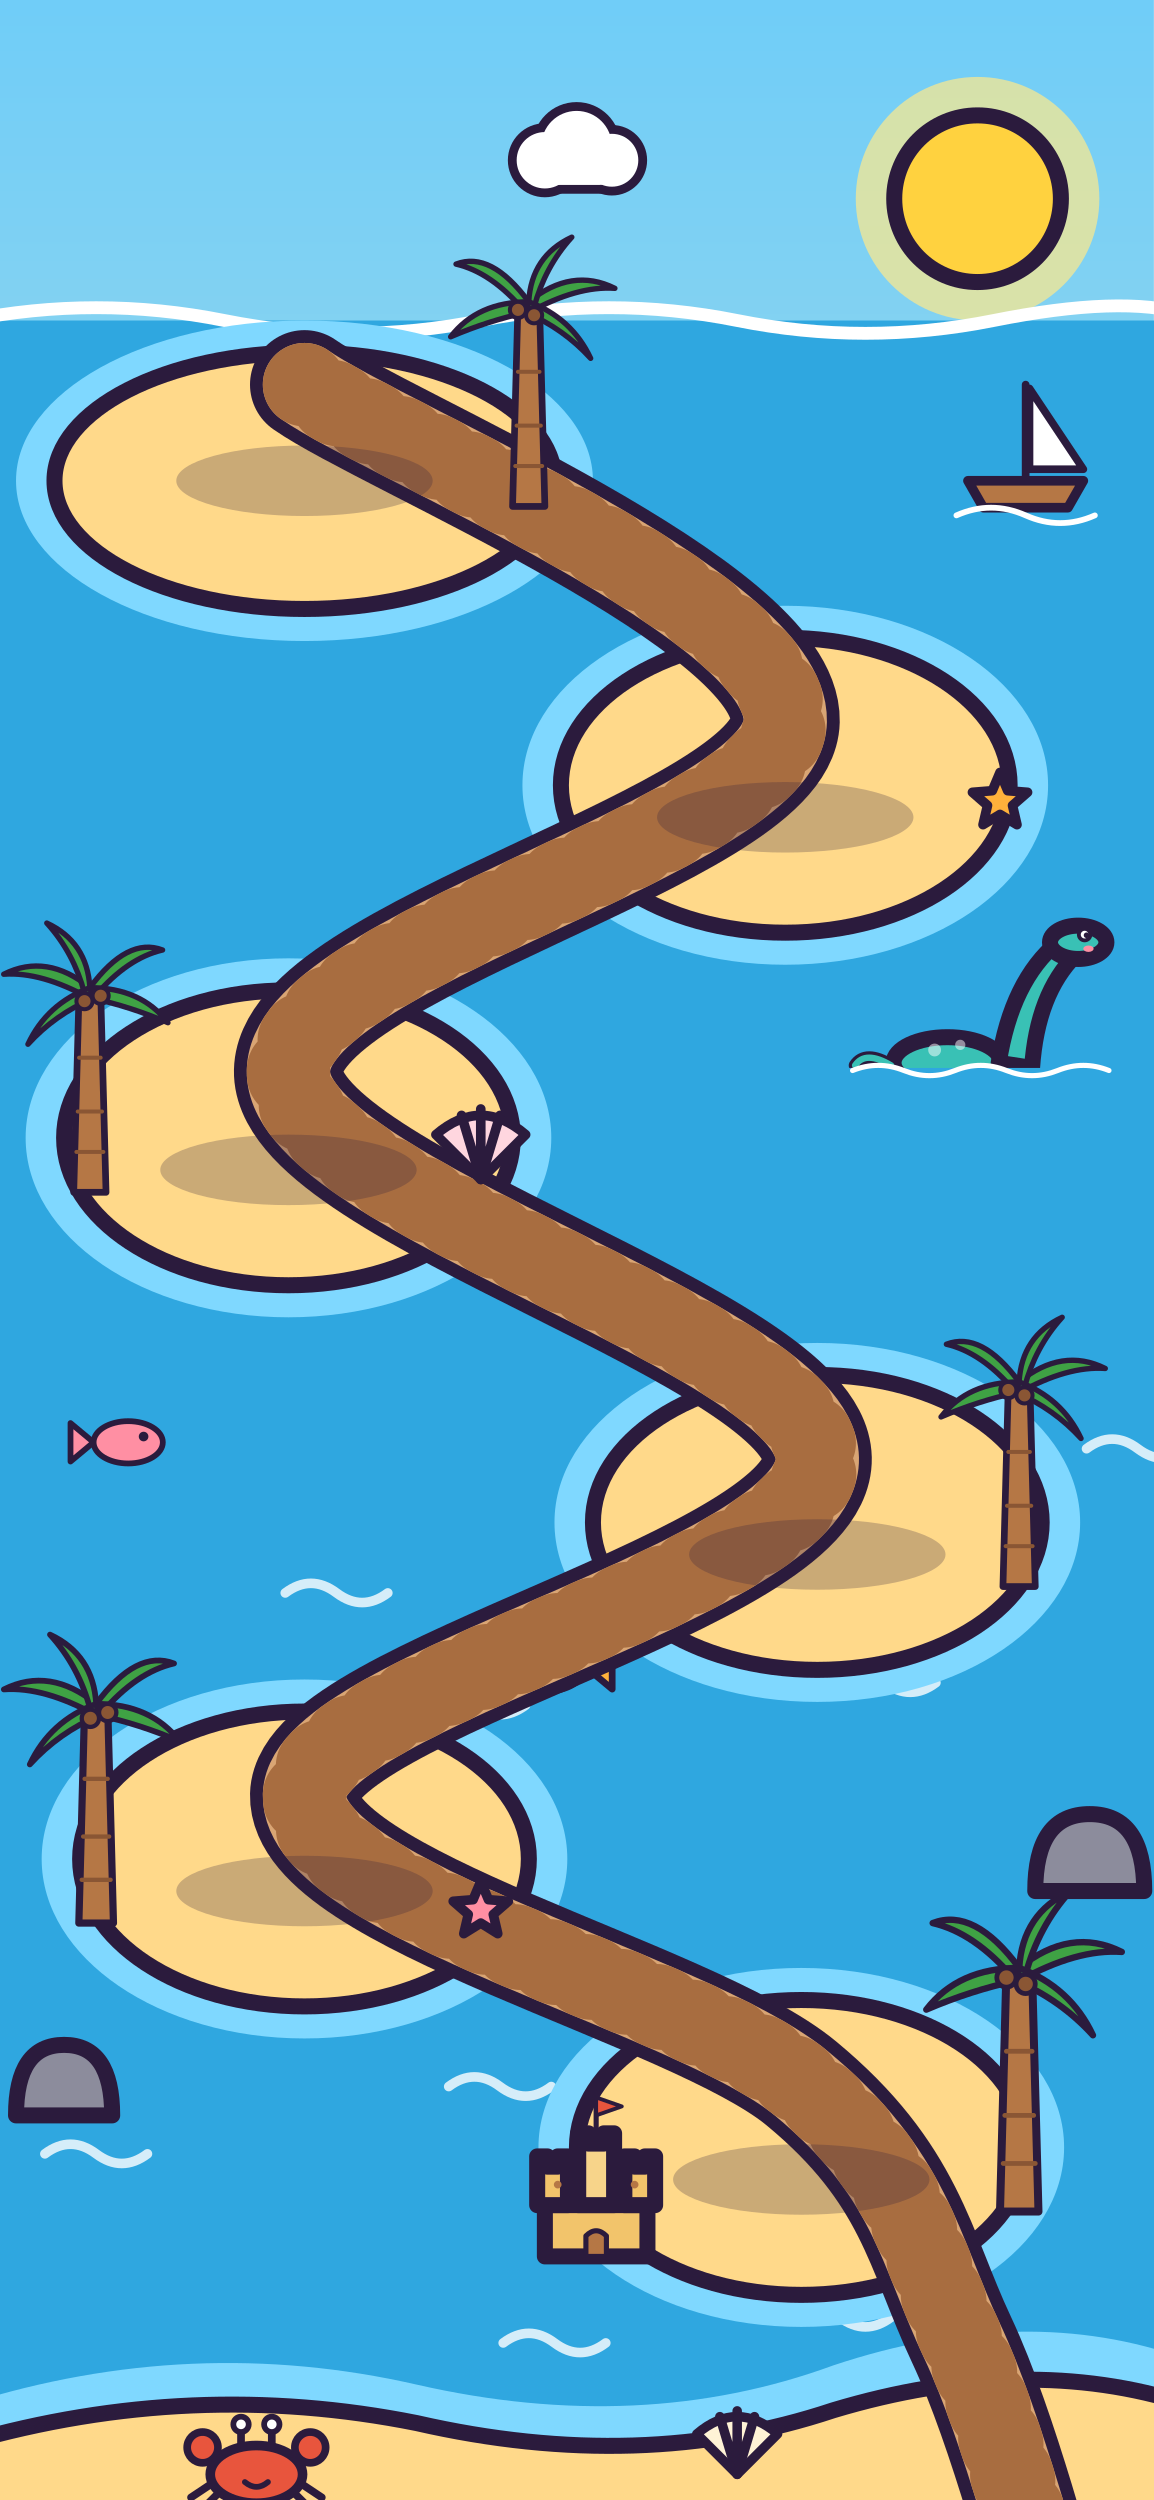
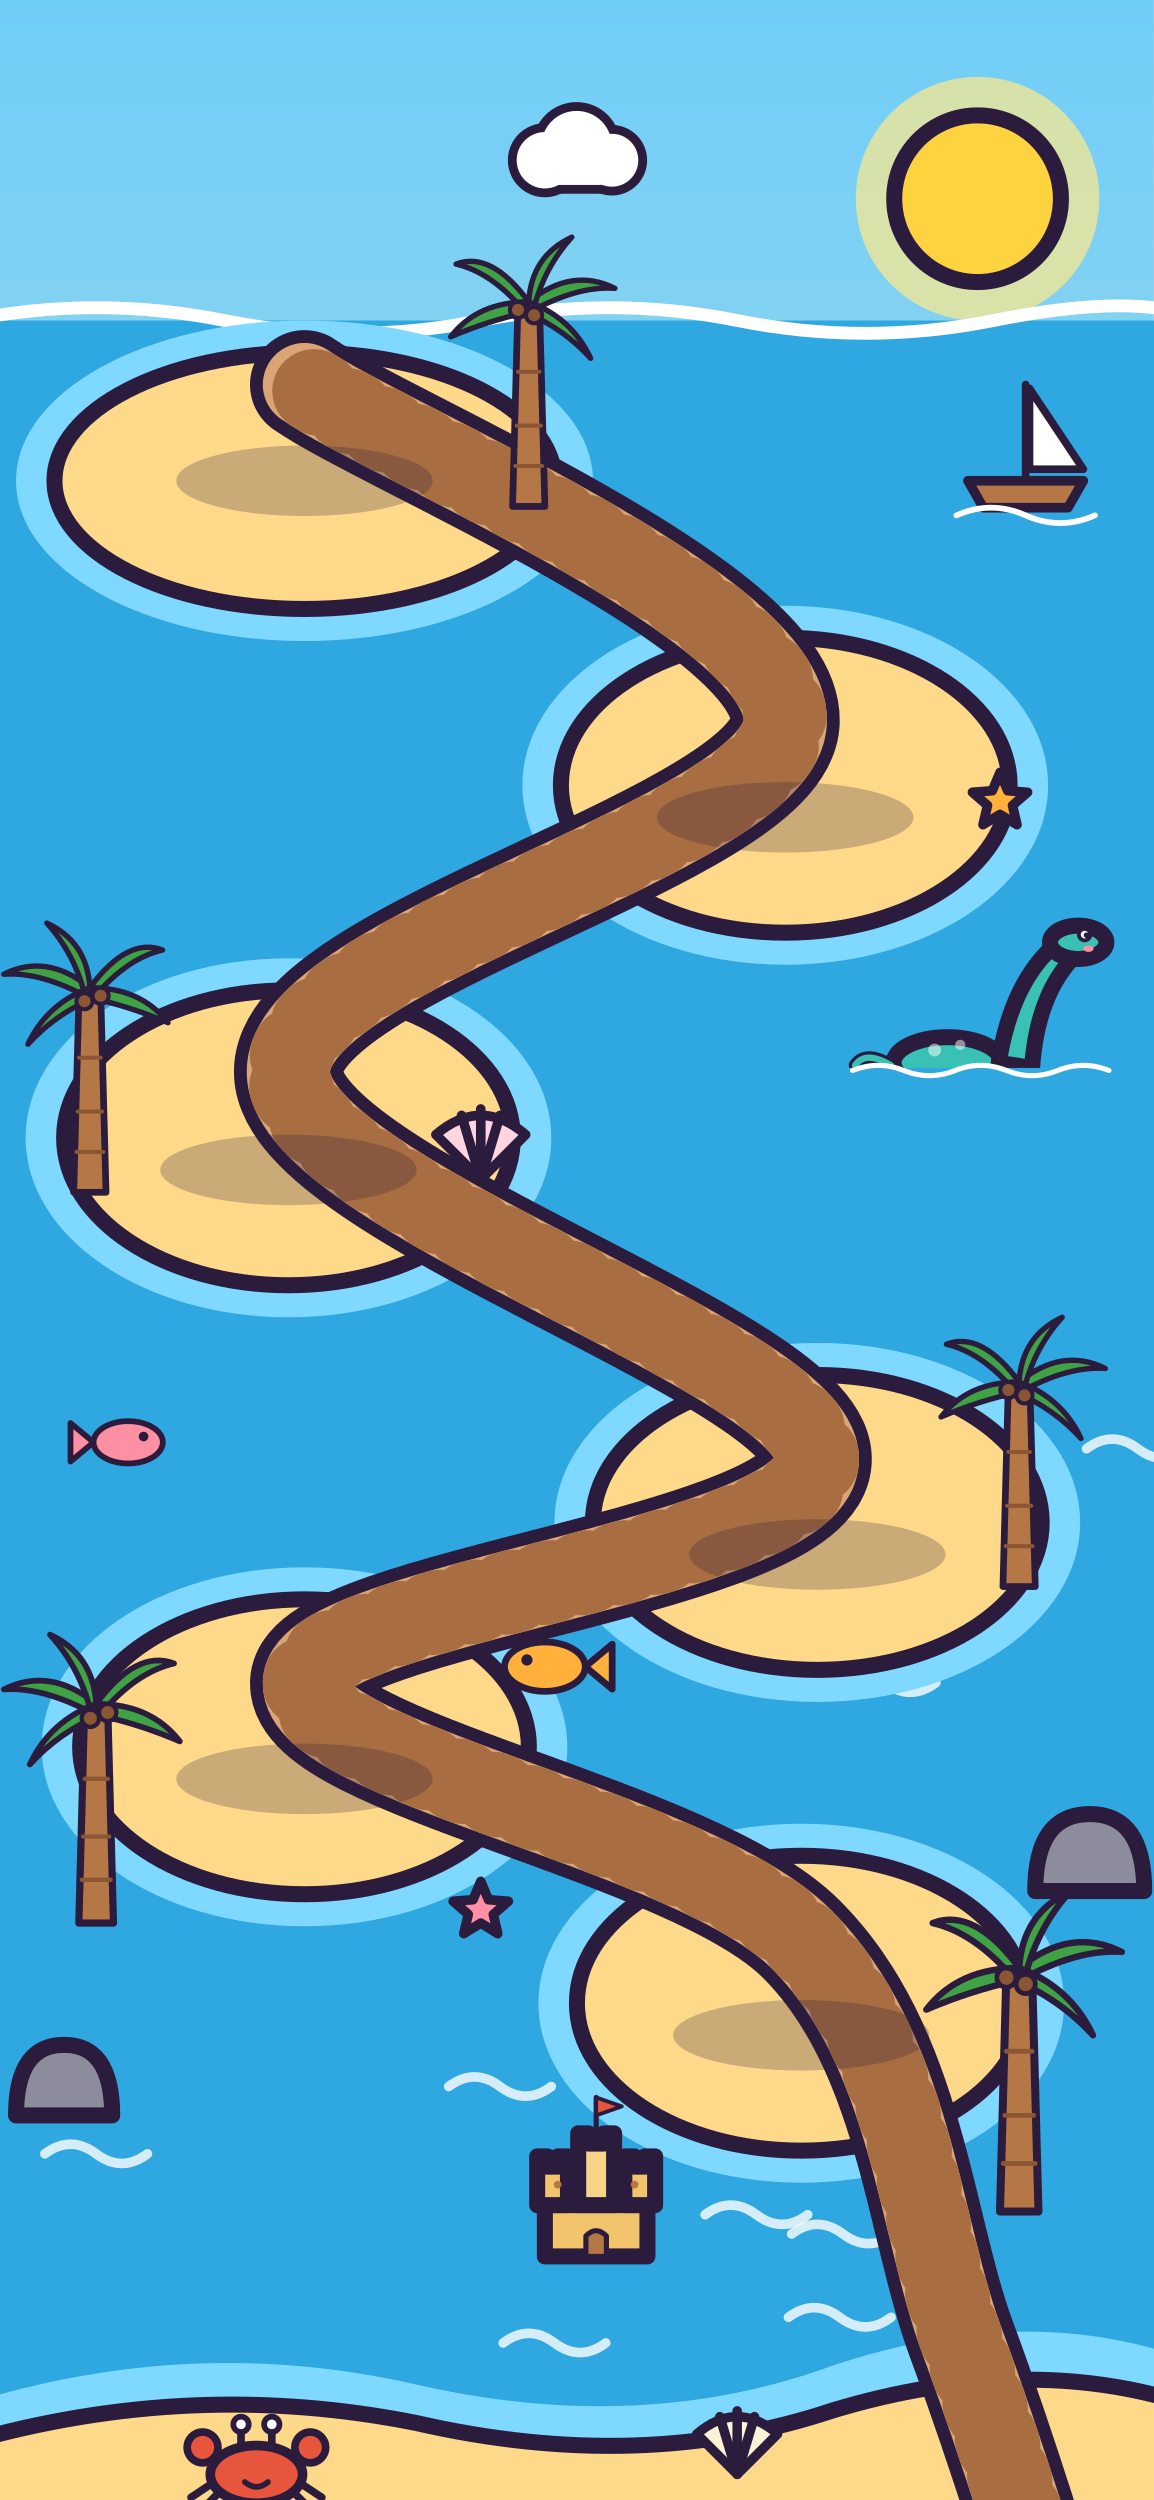
<svg xmlns="http://www.w3.org/2000/svg" viewBox="0 0 360 780" width="360" height="780">
  <defs>
    <linearGradient id="sky" x1="0" y1="0" x2="0" y2="1">
      <stop offset="0" stop-color="#6FCDF8" />
      <stop offset="1" stop-color="#FFF0C8" />
    </linearGradient>
    <g id="cloud">
      <circle cx="0" cy="0" r="16" />
      <circle cx="18" cy="-8" r="20" />
      <circle cx="38" cy="0" r="15" />
      <rect x="0" y="0" width="38" height="14" rx="7" />
    </g>
    <g id="bush">
      <circle cx="0" cy="0" r="18" />
      <circle cx="22" cy="-8" r="22" />
      <circle cx="46" cy="2" r="17" />
      <rect x="0" y="0" width="46" height="18" />
    </g>
  </defs>
  <rect width="360" height="780" fill="url(#sky)" />
  <g stroke="#2B1B3D" stroke-width="5" stroke-linejoin="round" stroke-linecap="round">
    <circle cx="305" cy="62" r="38" fill="#FFE98A" opacity="0.7" stroke="none" />
    <circle cx="305" cy="62" r="26" fill="#FFD23F" />
    <g transform="translate(170 50) scale(0.55)">
      <use href="#cloud" fill="#2B1B3D" stroke-width="10" />
      <use href="#cloud" fill="#FFFFFF" stroke="none" />
    </g>
    <rect x="-10" y="100" width="380" height="690" fill="#2FA7E0" stroke="none" />
    <path d="M-10 100 Q30 92 70 100 Q110 108 150 100 Q190 92 230 100 Q270 108 310 100 Q350 92 370 98" fill="none" stroke="#FFFFFF" stroke-width="4" />
    <path d="M89 497 q8 -6 16 0 q8 6 16 0" fill="none" stroke="#FFFFFF" stroke-width="3" opacity="0.8" />
    <path d="M132 532 q8 -6 16 0 q8 6 16 0" fill="none" stroke="#FFFFFF" stroke-width="3" opacity="0.8" />
    <path d="M216 209 q8 -6 16 0 q8 6 16 0" fill="none" stroke="#FFFFFF" stroke-width="3" opacity="0.8" />
    <path d="M14 672 q8 -6 16 0 q8 6 16 0" fill="none" stroke="#FFFFFF" stroke-width="3" opacity="0.8" />
    <path d="M96 311 q8 -6 16 0 q8 6 16 0" fill="none" stroke="#FFFFFF" stroke-width="3" opacity="0.8" />
    <path d="M339 452 q8 -6 16 0 q8 6 16 0" fill="none" stroke="#FFFFFF" stroke-width="3" opacity="0.8" />
    <path d="M286 456 q8 -6 16 0 q8 6 16 0" fill="none" stroke="#FFFFFF" stroke-width="3" opacity="0.8" />
    <path d="M221 260 q8 -6 16 0 q8 6 16 0" fill="none" stroke="#FFFFFF" stroke-width="3" opacity="0.8" />
    <path d="M220 691 q8 -6 16 0 q8 6 16 0" fill="none" stroke="#FFFFFF" stroke-width="3" opacity="0.8" />
    <path d="M183 615 q8 -6 16 0 q8 6 16 0" fill="none" stroke="#FFFFFF" stroke-width="3" opacity="0.8" />
    <path d="M232 208 q8 -6 16 0 q8 6 16 0" fill="none" stroke="#FFFFFF" stroke-width="3" opacity="0.8" />
    <path d="M260 525 q8 -6 16 0 q8 6 16 0" fill="none" stroke="#FFFFFF" stroke-width="3" opacity="0.8" />
    <path d="M109 189 q8 -6 16 0 q8 6 16 0" fill="none" stroke="#FFFFFF" stroke-width="3" opacity="0.8" />
    <path d="M296 454 q8 -6 16 0 q8 6 16 0" fill="none" stroke="#FFFFFF" stroke-width="3" opacity="0.8" />
    <path d="M247 697 q8 -6 16 0 q8 6 16 0" fill="none" stroke="#FFFFFF" stroke-width="3" opacity="0.8" />
    <path d="M246 723 q8 -6 16 0 q8 6 16 0" fill="none" stroke="#FFFFFF" stroke-width="3" opacity="0.8" />
    <path d="M140 651 q8 -6 16 0 q8 6 16 0" fill="none" stroke="#FFFFFF" stroke-width="3" opacity="0.8" />
    <path d="M157 731 q8 -6 16 0 q8 6 16 0" fill="none" stroke="#FFFFFF" stroke-width="3" opacity="0.8" />
    <path d="M-10 790 L-10 750 Q60 728 130 744 Q200 760 260 738 Q320 718 370 736 L370 790 Z" fill="#7FD8FF" stroke="none" />
    <path d="M-10 790 L-10 762 Q60 742 130 756 Q200 772 260 752 Q320 734 370 750 L370 790 Z" fill="#FFD98A" />
-     <ellipse cx="250" cy="670" rx="82" ry="56" fill="#7FD8FF" stroke="none" />
-     <ellipse cx="250" cy="670" rx="70" ry="46" fill="#FFD98A" />
-     <ellipse cx="95" cy="580" rx="82" ry="56" fill="#7FD8FF" stroke="none" />
-     <ellipse cx="95" cy="580" rx="70" ry="46" fill="#FFD98A" />
+     <ellipse cx="250" cy="625" rx="82" ry="56" fill="#7FD8FF" stroke="none" />
+     <ellipse cx="250" cy="625" rx="70" ry="46" fill="#FFD98A" />
+     <ellipse cx="95" cy="545" rx="82" ry="56" fill="#7FD8FF" stroke="none" />
+     <ellipse cx="95" cy="545" rx="70" ry="46" fill="#FFD98A" />
    <ellipse cx="255" cy="475" rx="82" ry="56" fill="#7FD8FF" stroke="none" />
    <ellipse cx="255" cy="475" rx="70" ry="46" fill="#FFD98A" />
    <ellipse cx="90" cy="355" rx="82" ry="56" fill="#7FD8FF" stroke="none" />
    <ellipse cx="90" cy="355" rx="70" ry="46" fill="#FFD98A" />
    <ellipse cx="245" cy="245" rx="82" ry="56" fill="#7FD8FF" stroke="none" />
    <ellipse cx="245" cy="245" rx="70" ry="46" fill="#FFD98A" />
    <ellipse cx="95" cy="150" rx="90" ry="50" fill="#7FD8FF" stroke="none" />
    <ellipse cx="95" cy="150" rx="78" ry="40" fill="#FFD98A" />
    <g transform="translate(310 330) scale(0.4)" stroke-width="12.5">
      <ellipse cx="-36" cy="4" rx="42" ry="20" fill="#39C1B5" />
      <path d="M-80 6 Q-100 -6 -108 6" fill="none" stroke="#2B1B3D" stroke-width="10" />
      <path d="M-80 6 Q-100 -6 -108 6" fill="none" stroke="#39C1B5" stroke-width="5" />
      <path d="M4 4 Q14 -60 50 -90 L64 -80 Q34 -50 30 8 Z" fill="#39C1B5" />
      <ellipse cx="66" cy="-90" rx="22" ry="13" fill="#39C1B5" />
      <circle cx="71" cy="-96" r="4.5" fill="#FFFFFF" stroke-width="3" />
      <circle cx="72.5" cy="-95.5" r="2.2" fill="#2B1B3D" stroke="none" />
      <path d="M76 -84 Q83 -84 88 -90" fill="none" stroke-width="3" />
      <ellipse cx="74" cy="-85" rx="4" ry="2.5" fill="#FF8FA3" stroke="none" />
      <circle cx="-46" cy="-6" r="5" fill="#FFFFFF" opacity="0.5" stroke="none" />
      <circle cx="-26" cy="-10" r="4" fill="#FFFFFF" opacity="0.5" stroke="none" />
      <rect x="-120" y="8" width="230" height="30" fill="#2FA7E0" stroke="none" />
      <path d="M-110 10 Q-90 2 -70 10 Q-50 18 -30 10 Q-10 2 10 10 Q30 18 50 10 Q70 2 90 10" fill="none" stroke="#FFFFFF" stroke-width="4" />
    </g>
    <g transform="translate(320 150) scale(0.6)">
      <path d="M-30 0 L30 0 L22 14 L-22 14 Z" fill="#B57745" />
      <path d="M0 0 L0 -50" fill="none" stroke-width="4" />
      <path d="M2 -48 L30 -6 L2 -6 Z" fill="#FFFFFF" stroke-width="4" />
      <path d="M-36 18 Q-18 10 0 18 Q18 26 36 18" fill="none" stroke="#FFFFFF" stroke-width="3" />
    </g>
    <g transform="translate(170 520) scale(-0.7 0.7)">
      <path d="M-18 0 L-30 -10 L-30 10 Z" fill="#FFB13B" stroke-width="3" />
      <ellipse cx="0" cy="0" rx="18" ry="11" fill="#FFB13B" stroke-width="3" />
      <circle cx="8" cy="-3" r="2.5" fill="#2B1B3D" stroke="none" />
    </g>
    <g transform="translate(40 450) scale(0.6 0.6)">
      <path d="M-18 0 L-30 -10 L-30 10 Z" fill="#FF8FA3" stroke-width="3" />
      <ellipse cx="0" cy="0" rx="18" ry="11" fill="#FF8FA3" stroke-width="3" />
      <circle cx="8" cy="-3" r="2.5" fill="#2B1B3D" stroke="none" />
    </g>
    <path d="M323.0 590 Q323.0 566 340 566 Q357.0 566 357.0 590 Z" fill="#8C8C9C" />
    <path d="M5.0 660 Q5.0 638 20 638 Q35.0 638 35.0 660 Z" fill="#8C8C9C" />
-     <path d="M330 820 C325.0 805.0 313.3 758.3 300 730 C286.7 701.7 284.2 678.3 250 650 C215.8 621.7 94.2 592.5 95 560 C95.8 527.5 255.8 492.5 255 455 C254.2 417.5 91.7 373.3 90 335 C88.3 296.7 244.2 260.8 245 225 C245.8 189.2 120.0 137.5 95 120" fill="none" stroke="#2B1B3D" stroke-width="34" />
-     <path d="M330 820 C325.0 805.0 313.3 758.3 300 730 C286.7 701.7 284.2 678.3 250 650 C215.8 621.7 94.2 592.5 95 560 C95.8 527.5 255.8 492.5 255 455 C254.2 417.5 91.7 373.3 90 335 C88.3 296.7 244.2 260.8 245 225 C245.8 189.2 120.0 137.5 95 120" fill="none" stroke="#D9A574" stroke-width="26" />
-     <path d="M330 820 C325.0 805.0 313.3 758.3 300 730 C286.7 701.7 284.2 678.3 250 650 C215.8 621.7 94.2 592.5 95 560 C95.8 527.5 255.8 492.5 255 455 C254.2 417.5 91.7 373.3 90 335 C88.3 296.7 244.2 260.8 245 225 C245.8 189.2 120.0 137.5 95 120" fill="none" stroke="#A86D40" stroke-width="26" stroke-dasharray="2 10" />
-     <ellipse cx="250" cy="680" rx="40" ry="11" fill="#2B1B3D" opacity="0.25" stroke="none" />
-     <ellipse cx="95" cy="590" rx="40" ry="11" fill="#2B1B3D" opacity="0.25" stroke="none" />
+     <path d="M330 820 C325.0 805.0 313.3 765.8 300 730 C286.7 694.2 284.2 639.2 250 605 C215.8 570.8 94.2 550.0 95 525 C95.8 500.0 255.8 486.7 255 455 C254.2 423.3 91.7 373.3 90 335 C88.3 296.7 244.2 260.8 245 225 C245.8 189.2 120.0 137.5 95 120" fill="none" stroke="#2B1B3D" stroke-width="34" />
+     <path d="M330 820 C325.0 805.0 313.3 765.8 300 730 C286.7 694.2 284.2 639.2 250 605 C215.8 570.8 94.2 550.0 95 525 C95.8 500.0 255.8 486.7 255 455 C254.2 423.3 91.7 373.3 90 335 C88.3 296.7 244.2 260.8 245 225 C245.8 189.2 120.0 137.5 95 120" fill="none" stroke="#D9A574" stroke-width="26" />
+     <path d="M330 820 C325.0 805.0 313.3 765.8 300 730 C286.7 694.2 284.2 639.2 250 605 C215.8 570.8 94.2 550.0 95 525 C95.8 500.0 255.8 486.7 255 455 C254.2 423.3 91.7 373.3 90 335 C88.3 296.7 244.2 260.8 245 225 C245.8 189.2 120.0 137.5 95 120" fill="none" stroke="#A86D40" stroke-width="26" stroke-dasharray="2 10" />
+     <ellipse cx="250" cy="635" rx="40" ry="11" fill="#2B1B3D" opacity="0.25" stroke="none" />
+     <ellipse cx="95" cy="555" rx="40" ry="11" fill="#2B1B3D" opacity="0.25" stroke="none" />
    <ellipse cx="255" cy="485" rx="40" ry="11" fill="#2B1B3D" opacity="0.25" stroke="none" />
    <ellipse cx="90" cy="365" rx="40" ry="11" fill="#2B1B3D" opacity="0.25" stroke="none" />
    <ellipse cx="245" cy="255" rx="40" ry="11" fill="#2B1B3D" opacity="0.25" stroke="none" />
    <ellipse cx="95" cy="150" rx="40" ry="11" fill="#2B1B3D" opacity="0.25" stroke="none" />
    <g transform="translate(469.0 490.0) scale(-0.5 0.5)">
      <path d="M290 400 L294 250 L310 250 L314 400 Z" fill="#B57745" />
      <path d="M294 300 L310 300 M293 340 L311 340 M292 370 L312 370" fill="none" stroke="#8A5634" stroke-width="3" />
      <path d="M302 248 Q270 222 238 238 Q266 236 302 256 Z" fill="#3FA244" stroke-width="4" />
      <path d="M302 248 Q300 214 270 200 Q290 222 298 252 Z" fill="#3FA244" stroke-width="4" />
      <path d="M302 248 Q330 210 356 220 Q330 226 306 254 Z" fill="#3FA244" stroke-width="4" />
      <path d="M302 248 Q340 248 360 274 Q332 262 304 256 Z" fill="#3FA244" stroke-width="4" />
      <path d="M302 248 Q270 260 256 290 Q276 268 304 256 Z" fill="#3FA244" stroke-width="4" />
      <circle cx="298" cy="258" r="6" fill="#8A5634" stroke-width="3" />
      <circle cx="310" cy="254" r="6" fill="#8A5634" stroke-width="3" />
    </g>
    <g transform="translate(-105.9 420.0) scale(0.45 0.45)">
      <path d="M290 400 L294 250 L310 250 L314 400 Z" fill="#B57745" />
      <path d="M294 300 L310 300 M293 340 L311 340 M292 370 L312 370" fill="none" stroke="#8A5634" stroke-width="3" />
      <path d="M302 248 Q270 222 238 238 Q266 236 302 256 Z" fill="#3FA244" stroke-width="4" />
      <path d="M302 248 Q300 214 270 200 Q290 222 298 252 Z" fill="#3FA244" stroke-width="4" />
      <path d="M302 248 Q330 210 356 220 Q330 226 306 254 Z" fill="#3FA244" stroke-width="4" />
      <path d="M302 248 Q340 248 360 274 Q332 262 304 256 Z" fill="#3FA244" stroke-width="4" />
      <path d="M302 248 Q270 260 256 290 Q276 268 304 256 Z" fill="#3FA244" stroke-width="4" />
      <circle cx="298" cy="258" r="6" fill="#8A5634" stroke-width="3" />
      <circle cx="310" cy="254" r="6" fill="#8A5634" stroke-width="3" />
    </g>
    <g transform="translate(444.8 327.0) scale(-0.42 0.42)">
      <path d="M290 400 L294 250 L310 250 L314 400 Z" fill="#B57745" />
      <path d="M294 300 L310 300 M293 340 L311 340 M292 370 L312 370" fill="none" stroke="#8A5634" stroke-width="3" />
      <path d="M302 248 Q270 222 238 238 Q266 236 302 256 Z" fill="#3FA244" stroke-width="4" />
      <path d="M302 248 Q300 214 270 200 Q290 222 298 252 Z" fill="#3FA244" stroke-width="4" />
      <path d="M302 248 Q330 210 356 220 Q330 226 306 254 Z" fill="#3FA244" stroke-width="4" />
      <path d="M302 248 Q340 248 360 274 Q332 262 304 256 Z" fill="#3FA244" stroke-width="4" />
      <path d="M302 248 Q270 260 256 290 Q276 268 304 256 Z" fill="#3FA244" stroke-width="4" />
      <circle cx="298" cy="258" r="6" fill="#8A5634" stroke-width="3" />
      <circle cx="310" cy="254" r="6" fill="#8A5634" stroke-width="3" />
    </g>
    <g transform="translate(-98.8 204.0) scale(0.42 0.42)">
      <path d="M290 400 L294 250 L310 250 L314 400 Z" fill="#B57745" />
      <path d="M294 300 L310 300 M293 340 L311 340 M292 370 L312 370" fill="none" stroke="#8A5634" stroke-width="3" />
      <path d="M302 248 Q270 222 238 238 Q266 236 302 256 Z" fill="#3FA244" stroke-width="4" />
      <path d="M302 248 Q300 214 270 200 Q290 222 298 252 Z" fill="#3FA244" stroke-width="4" />
      <path d="M302 248 Q330 210 356 220 Q330 226 306 254 Z" fill="#3FA244" stroke-width="4" />
      <path d="M302 248 Q340 248 360 274 Q332 262 304 256 Z" fill="#3FA244" stroke-width="4" />
      <path d="M302 248 Q270 260 256 290 Q276 268 304 256 Z" fill="#3FA244" stroke-width="4" />
      <circle cx="298" cy="258" r="6" fill="#8A5634" stroke-width="3" />
      <circle cx="310" cy="254" r="6" fill="#8A5634" stroke-width="3" />
    </g>
    <g transform="translate(291.8 -10.0) scale(-0.42 0.42)">
      <path d="M290 400 L294 250 L310 250 L314 400 Z" fill="#B57745" />
      <path d="M294 300 L310 300 M293 340 L311 340 M292 370 L312 370" fill="none" stroke="#8A5634" stroke-width="3" />
      <path d="M302 248 Q270 222 238 238 Q266 236 302 256 Z" fill="#3FA244" stroke-width="4" />
      <path d="M302 248 Q300 214 270 200 Q290 222 298 252 Z" fill="#3FA244" stroke-width="4" />
      <path d="M302 248 Q330 210 356 220 Q330 226 306 254 Z" fill="#3FA244" stroke-width="4" />
      <path d="M302 248 Q340 248 360 274 Q332 262 304 256 Z" fill="#3FA244" stroke-width="4" />
      <path d="M302 248 Q270 260 256 290 Q276 268 304 256 Z" fill="#3FA244" stroke-width="4" />
      <circle cx="298" cy="258" r="6" fill="#8A5634" stroke-width="3" />
      <circle cx="310" cy="254" r="6" fill="#8A5634" stroke-width="3" />
    </g>
    <g transform="translate(186 704) scale(0.4)" stroke-width="12.5">
      <rect x="-40" y="-40" width="80" height="40" fill="#F2C46B" />
      <path d="M-46 -40 L-46 -78 L-38 -78 L-38 -70 L-30 -70 L-30 -78 L-22 -78 L-22 -40 Z" fill="#F2C46B" />
      <path d="M22 -40 L22 -78 L30 -78 L30 -70 L38 -70 L38 -78 L46 -78 L46 -40 Z" fill="#F2C46B" />
      <path d="M-14 -40 L-14 -96 L-6 -96 L-6 -88 L6 -88 L6 -96 L14 -96 L14 -40 Z" fill="#F7D48A" />
      <path d="M0 -96 L0 -124" fill="none" stroke-width="4" />
      <path d="M0 -124 L20 -117 L0 -110 Z" fill="#E8553D" stroke-width="3" />
      <path d="M-8 0 L-8 -16 Q0 -24 8 -16 L8 0 Z" fill="#B57745" stroke-width="4" />
      <circle cx="-30" cy="-56" r="3" fill="#B57745" stroke="none" />
      <circle cx="30" cy="-56" r="3" fill="#B57745" stroke="none" />
    </g>
    <g transform="translate(80 772) scale(0.6)">
      <path d="M-22 4 L-34 12 M-20 10 L-30 20 M22 4 L34 12 M20 10 L30 20" fill="none" stroke-width="4" />
      <circle cx="-28" cy="-14" r="8" fill="#E8553D" stroke-width="4" />
      <circle cx="28" cy="-14" r="8" fill="#E8553D" stroke-width="4" />
      <ellipse cx="0" cy="0" rx="24" ry="15" fill="#E8553D" />
      <path d="M-8 -14 L-8 -24 M8 -14 L8 -24" fill="none" stroke-width="4" />
      <circle cx="-8" cy="-26" r="4" fill="#FFFFFF" stroke-width="3" />
      <circle cx="8" cy="-26" r="4" fill="#FFFFFF" stroke-width="3" />
      <path d="M-6 4 Q0 9 6 4" fill="none" stroke-width="3" />
    </g>
    <path d="M150.0 587.0 L152.4 592.7 L158.6 593.2 L153.9 597.3 L155.3 603.3 L150.0 600.0 L144.7 603.3 L146.1 597.3 L141.4 593.2 L147.6 592.7 Z" fill="#FF8FA3" stroke-width="3" />
    <path d="M312.0 241.0 L314.4 246.7 L320.6 247.2 L315.9 251.3 L317.3 257.3 L312.0 254.1 L306.7 257.3 L308.1 251.3 L303.4 247.2 L309.6 246.7 Z" fill="#FFB13B" stroke-width="3" />
    <g transform="translate(150 368) scale(1.0)" stroke-width="3.0">
      <path d="M0 0 L-14 -14 Q0 -26 14 -14 Z" fill="#FFD6DF" />
      <path d="M0 0 L-6 -20 M0 0 L0 -22 M0 0 L6 -20" fill="none" />
    </g>
    <g transform="translate(230 772) scale(0.9)" stroke-width="3.3">
      <path d="M0 0 L-14 -14 Q0 -26 14 -14 Z" fill="#FFF3D6" />
      <path d="M0 0 L-6 -20 M0 0 L0 -22 M0 0 L6 -20" fill="none" />
    </g>
  </g>
</svg>
